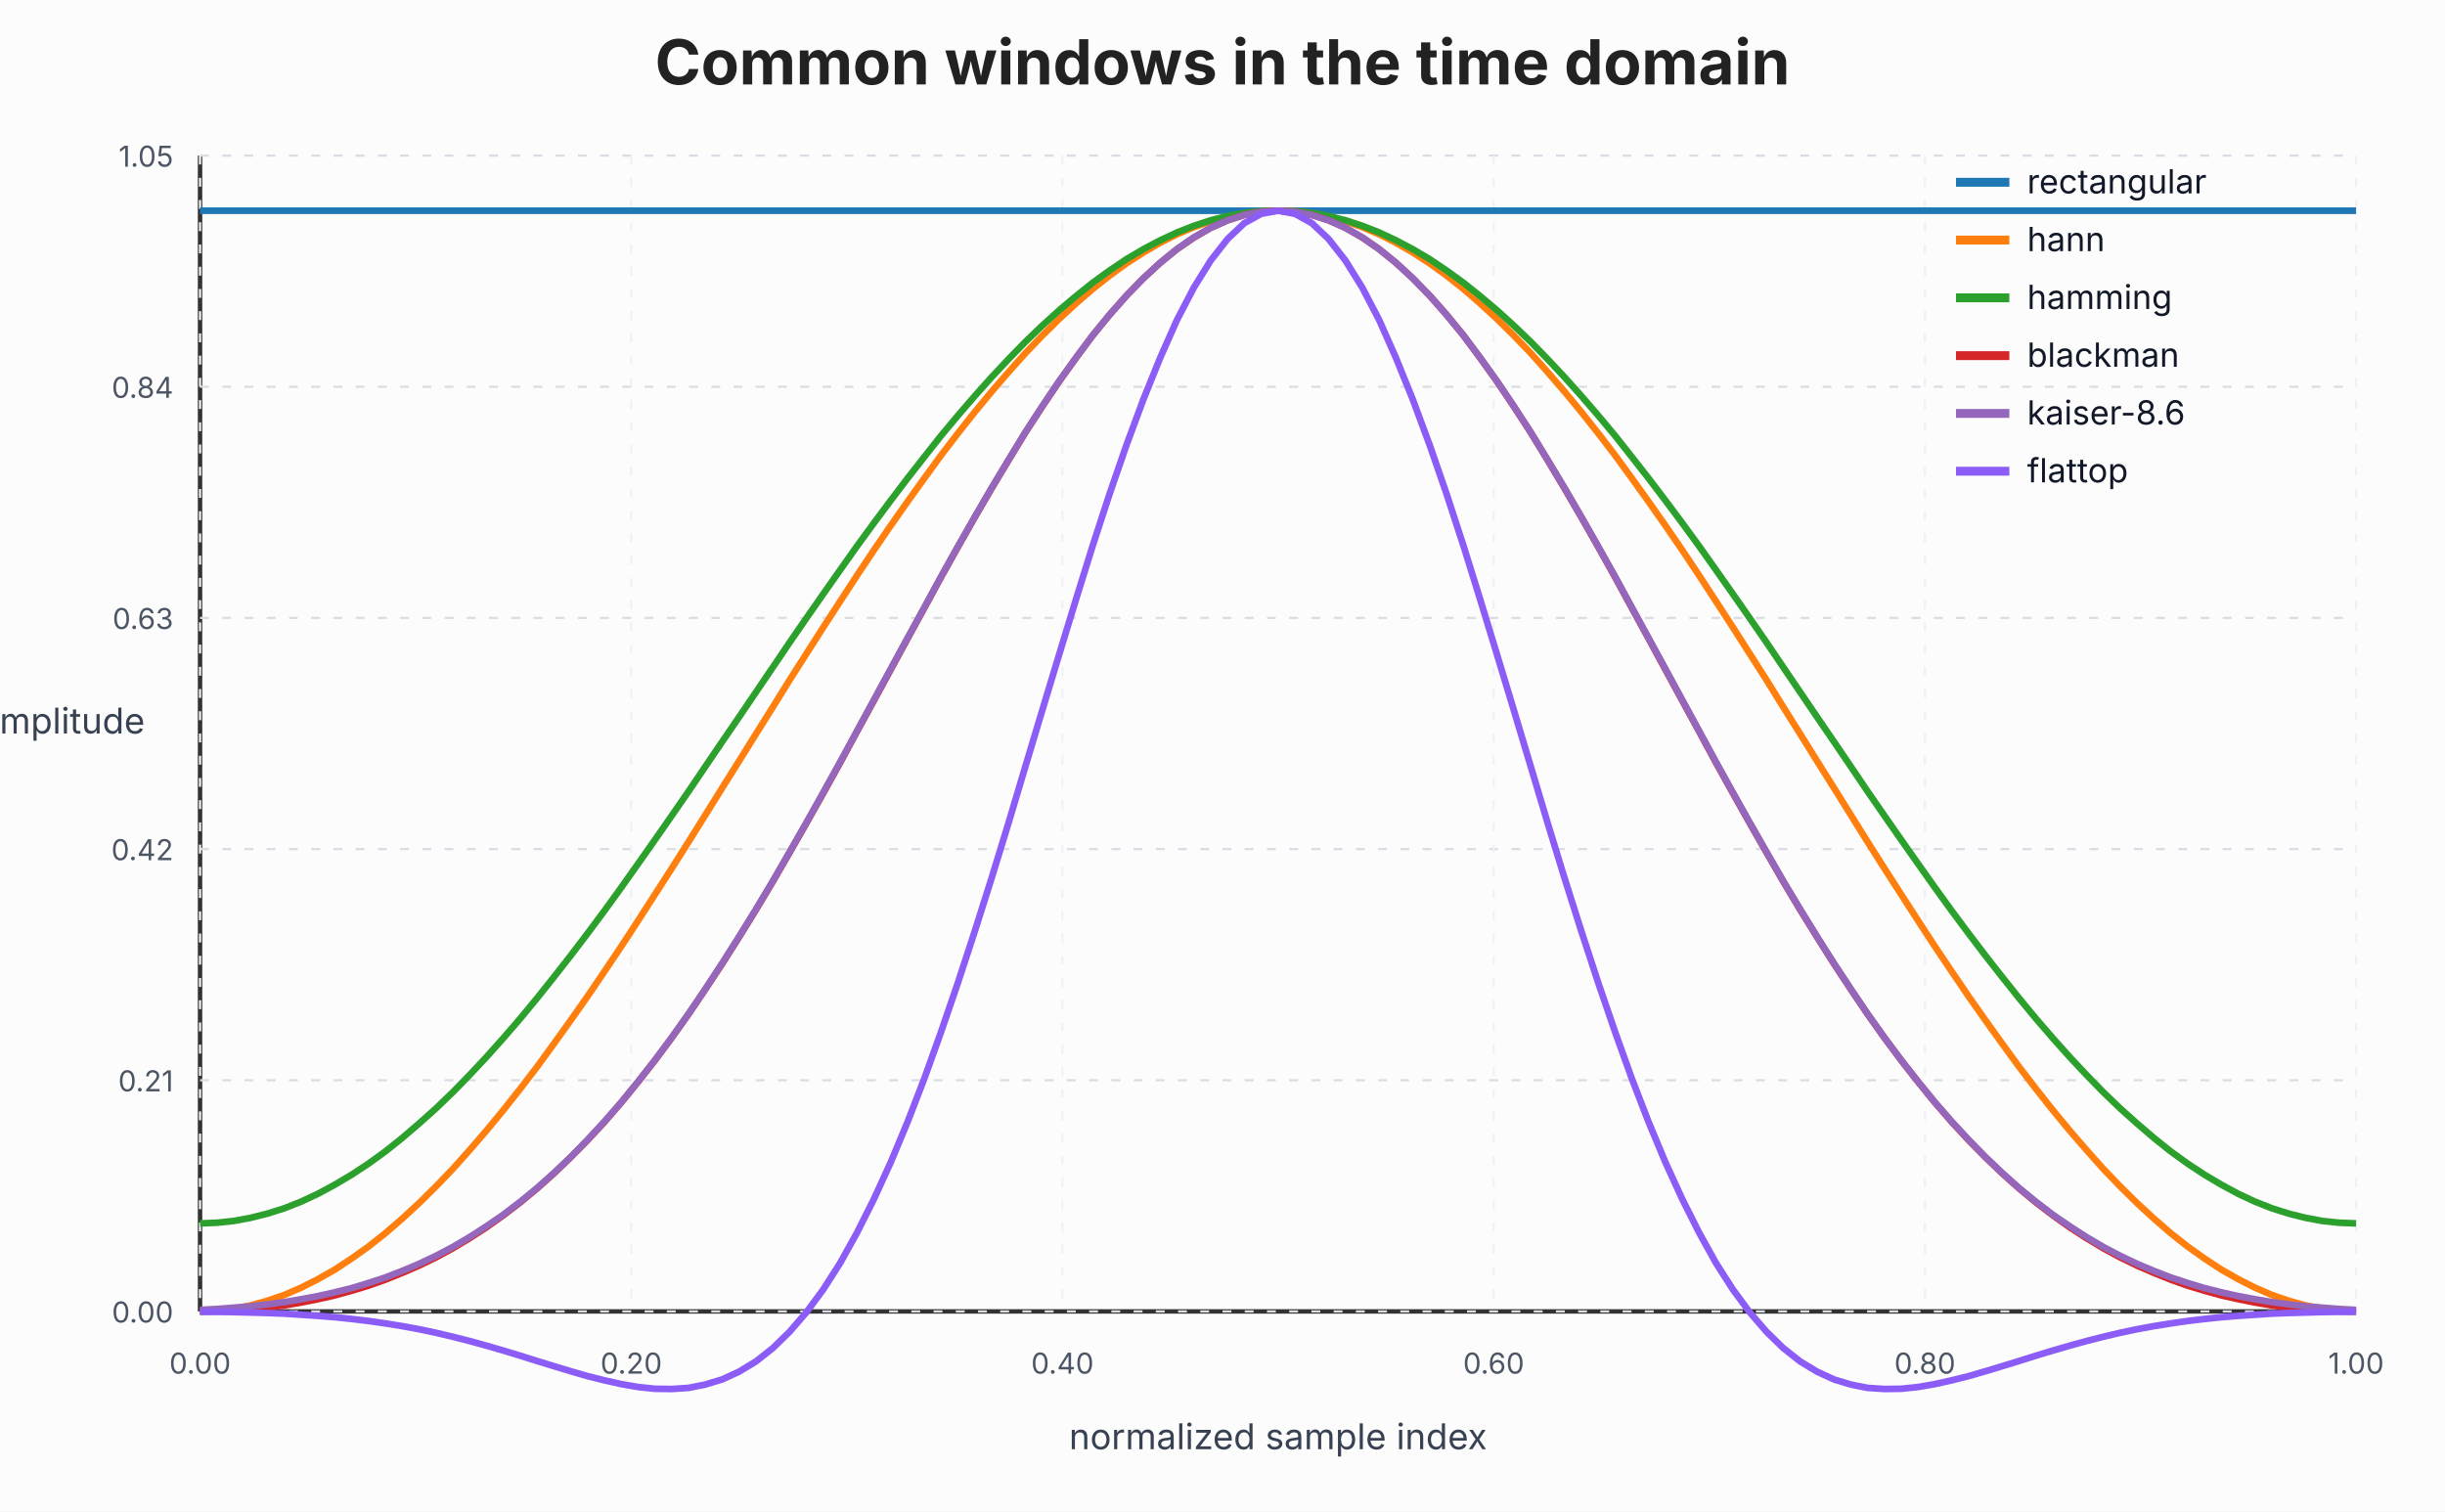
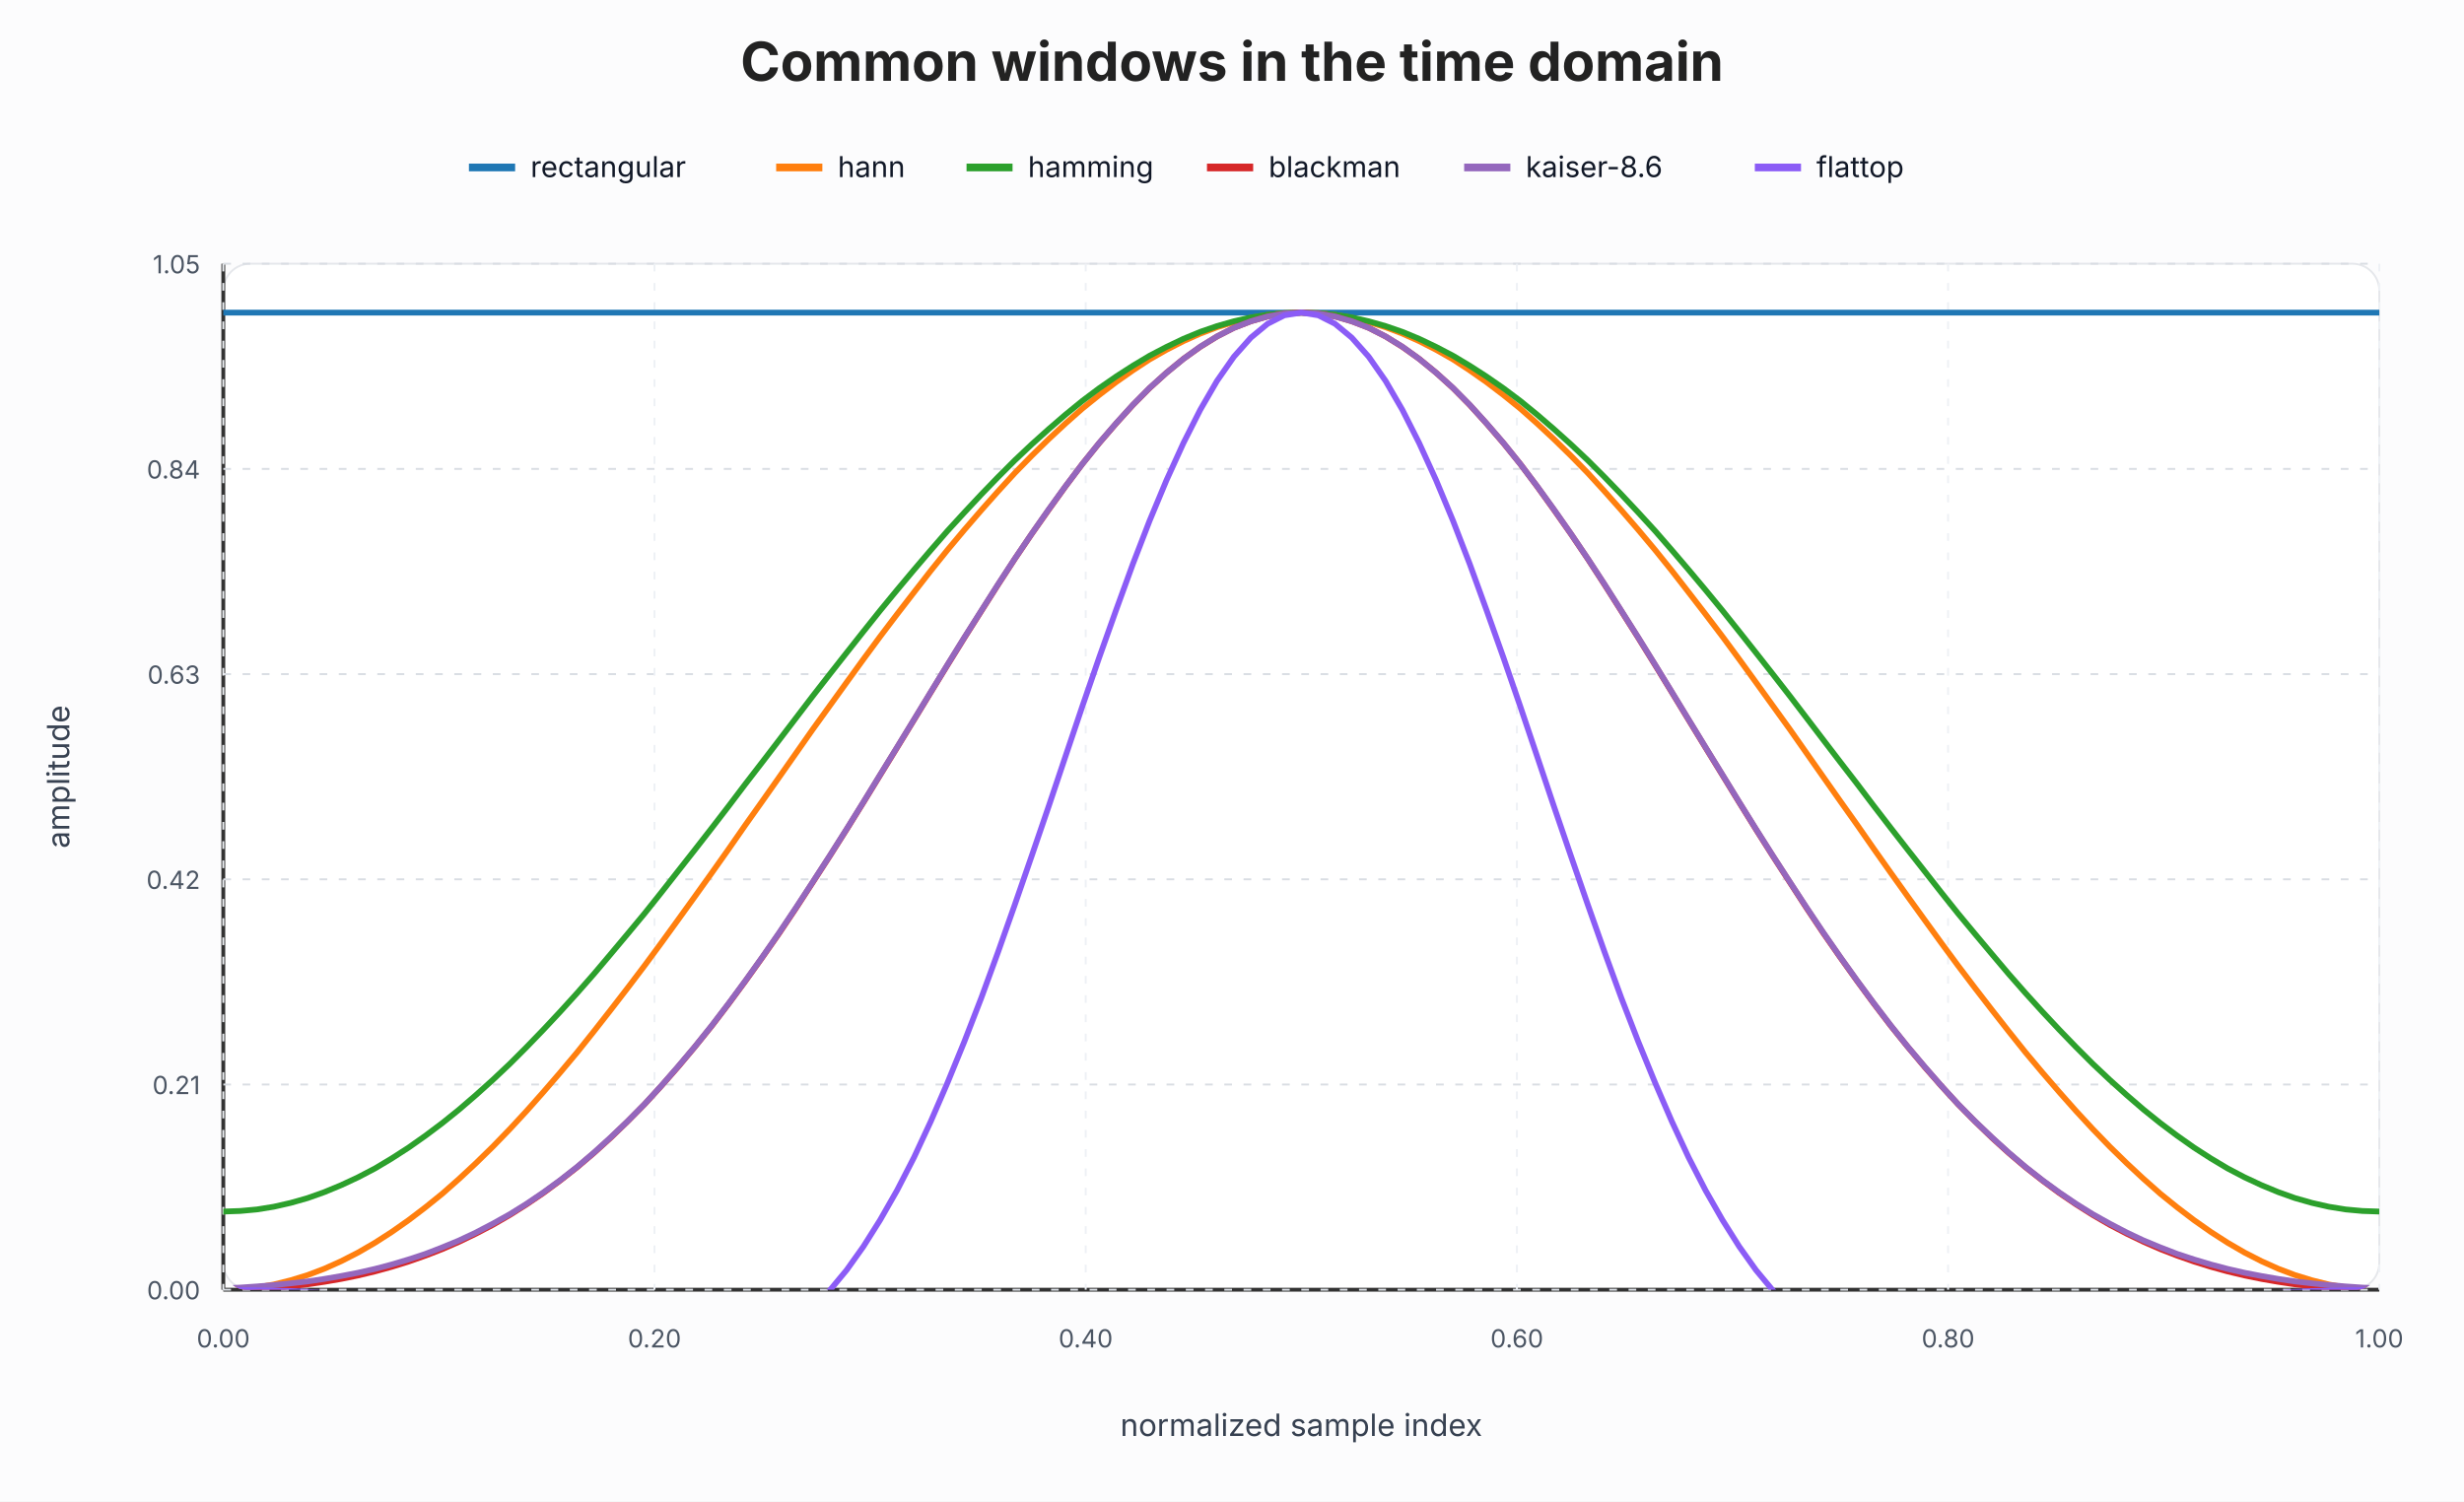
- <svg xmlns="http://www.w3.org/2000/svg" width="1100" height="680" viewBox="0 0 1100 680">
-   <rect width="1100" height="680" fill="#fcfcfd" />
-   <text x="550.0" y="38.0" fill="#222" font-size="28" font-family="Inter, Arial, sans-serif" text-anchor="middle" font-weight="700">Common windows in the time domain</text>
-   <line x1="90.0" y1="70.0" x2="90.0" y2="590.0" stroke="#333" stroke-width="2" />
-   <line x1="90.0" y1="590.0" x2="1060.0" y2="590.0" stroke="#333" stroke-width="2" />
-   <line x1="90.0" y1="590.0" x2="1060.0" y2="590.0" stroke="#d9dde3" stroke-width="1" stroke-dasharray="4 6" />
-   <text x="78.0" y="595.0" fill="#4b5563" font-size="13" font-family="Inter, Arial, sans-serif" text-anchor="end" font-weight="normal">0.00</text>
-   <line x1="90.0" y1="486.0" x2="1060.0" y2="486.0" stroke="#d9dde3" stroke-width="1" stroke-dasharray="4 6" />
-   <text x="78.0" y="491.0" fill="#4b5563" font-size="13" font-family="Inter, Arial, sans-serif" text-anchor="end" font-weight="normal">0.21</text>
-   <line x1="90.0" y1="382.0" x2="1060.0" y2="382.0" stroke="#d9dde3" stroke-width="1" stroke-dasharray="4 6" />
-   <text x="78.0" y="387.0" fill="#4b5563" font-size="13" font-family="Inter, Arial, sans-serif" text-anchor="end" font-weight="normal">0.42</text>
-   <line x1="90.0" y1="278.0" x2="1060.0" y2="278.0" stroke="#d9dde3" stroke-width="1" stroke-dasharray="4 6" />
-   <text x="78.0" y="283.0" fill="#4b5563" font-size="13" font-family="Inter, Arial, sans-serif" text-anchor="end" font-weight="normal">0.63</text>
-   <line x1="90.0" y1="174.0" x2="1060.0" y2="174.0" stroke="#d9dde3" stroke-width="1" stroke-dasharray="4 6" />
-   <text x="78.0" y="179.0" fill="#4b5563" font-size="13" font-family="Inter, Arial, sans-serif" text-anchor="end" font-weight="normal">0.84</text>
-   <line x1="90.0" y1="70.0" x2="1060.0" y2="70.0" stroke="#d9dde3" stroke-width="1" stroke-dasharray="4 6" />
-   <text x="78.0" y="75.0" fill="#4b5563" font-size="13" font-family="Inter, Arial, sans-serif" text-anchor="end" font-weight="normal">1.05</text>
-   <line x1="90.0" y1="70.0" x2="90.0" y2="590.0" stroke="#eef1f5" stroke-width="1" stroke-dasharray="4 6" />
-   <text x="90.0" y="618.0" fill="#4b5563" font-size="13" font-family="Inter, Arial, sans-serif" text-anchor="middle" font-weight="normal">0.00</text>
-   <line x1="284.0" y1="70.0" x2="284.0" y2="590.0" stroke="#eef1f5" stroke-width="1" stroke-dasharray="4 6" />
-   <text x="284.0" y="618.0" fill="#4b5563" font-size="13" font-family="Inter, Arial, sans-serif" text-anchor="middle" font-weight="normal">0.20</text>
-   <line x1="478.0" y1="70.0" x2="478.0" y2="590.0" stroke="#eef1f5" stroke-width="1" stroke-dasharray="4 6" />
-   <text x="478.0" y="618.0" fill="#4b5563" font-size="13" font-family="Inter, Arial, sans-serif" text-anchor="middle" font-weight="normal">0.40</text>
-   <line x1="672.0" y1="70.0" x2="672.0" y2="590.0" stroke="#eef1f5" stroke-width="1" stroke-dasharray="4 6" />
-   <text x="672.0" y="618.0" fill="#4b5563" font-size="13" font-family="Inter, Arial, sans-serif" text-anchor="middle" font-weight="normal">0.60</text>
-   <line x1="866.0" y1="70.0" x2="866.0" y2="590.0" stroke="#eef1f5" stroke-width="1" stroke-dasharray="4 6" />
-   <text x="866.0" y="618.0" fill="#4b5563" font-size="13" font-family="Inter, Arial, sans-serif" text-anchor="middle" font-weight="normal">0.80</text>
-   <line x1="1060.0" y1="70.0" x2="1060.0" y2="590.0" stroke="#eef1f5" stroke-width="1" stroke-dasharray="4 6" />
-   <text x="1060.0" y="618.0" fill="#4b5563" font-size="13" font-family="Inter, Arial, sans-serif" text-anchor="middle" font-weight="normal">1.00</text>
-   <polyline fill="none" stroke="#1f77b4" stroke-width="3" points="90.0,94.8 97.6,94.8 105.2,94.8 112.7,94.8 120.3,94.8 127.9,94.8 135.5,94.8 143.0,94.8 150.6,94.8 158.2,94.8 165.8,94.8 173.4,94.8 180.9,94.8 188.5,94.8 196.1,94.8 203.7,94.8 211.2,94.8 218.8,94.8 226.4,94.8 234.0,94.8 241.6,94.8 249.1,94.8 256.7,94.8 264.3,94.8 271.9,94.8 279.5,94.8 287.0,94.8 294.6,94.8 302.2,94.8 309.8,94.8 317.3,94.8 324.9,94.8 332.5,94.8 340.1,94.8 347.7,94.8 355.2,94.8 362.8,94.8 370.4,94.8 378.0,94.8 385.5,94.8 393.1,94.8 400.7,94.8 408.3,94.8 415.9,94.8 423.4,94.8 431.0,94.8 438.6,94.8 446.2,94.8 453.8,94.8 461.3,94.8 468.9,94.8 476.5,94.8 484.1,94.8 491.6,94.8 499.2,94.8 506.8,94.8 514.4,94.8 522.0,94.8 529.5,94.8 537.1,94.8 544.7,94.8 552.3,94.8 559.8,94.8 567.4,94.8 575.0,94.8 582.6,94.8 590.2,94.8 597.7,94.8 605.3,94.8 612.9,94.8 620.5,94.8 628.0,94.8 635.6,94.8 643.2,94.8 650.8,94.8 658.4,94.8 665.9,94.8 673.5,94.8 681.1,94.8 688.7,94.8 696.2,94.8 703.8,94.8 711.4,94.8 719.0,94.8 726.6,94.8 734.1,94.8 741.7,94.8 749.3,94.8 756.9,94.8 764.5,94.8 772.0,94.8 779.6,94.8 787.2,94.8 794.8,94.8 802.3,94.8 809.9,94.8 817.5,94.8 825.1,94.8 832.7,94.8 840.2,94.8 847.8,94.8 855.4,94.8 863.0,94.8 870.5,94.8 878.1,94.8 885.7,94.8 893.3,94.8 900.9,94.8 908.4,94.8 916.0,94.8 923.6,94.8 931.2,94.8 938.8,94.8 946.3,94.8 953.9,94.8 961.5,94.8 969.1,94.8 976.6,94.8 984.2,94.8 991.8,94.8 999.4,94.8 1007.0,94.8 1014.5,94.8 1022.1,94.8 1029.7,94.8 1037.3,94.8 1044.8,94.8 1052.4,94.8 1060.0,94.8" />
-   <polyline fill="none" stroke="#ff7f0e" stroke-width="3" points="90.0,590.0 97.6,589.7 105.2,588.8 112.7,587.3 120.3,585.2 127.9,582.6 135.5,579.3 143.0,575.5 150.6,571.2 158.2,566.2 165.8,560.8 173.4,554.8 180.9,548.3 188.5,541.3 196.1,533.8 203.7,525.9 211.2,517.5 218.8,508.7 226.4,499.5 234.0,489.9 241.6,480.0 249.1,469.7 256.7,459.1 264.3,448.3 271.9,437.1 279.5,425.8 287.0,414.3 294.6,402.5 302.2,390.7 309.8,378.7 317.3,366.7 324.9,354.5 332.5,342.4 340.1,330.2 347.7,318.1 355.2,306.0 362.8,294.1 370.4,282.2 378.0,270.5 385.5,259.0 393.1,247.6 400.7,236.5 408.3,225.7 415.9,215.1 423.4,204.8 431.0,194.9 438.6,185.3 446.2,176.1 453.8,167.3 461.3,158.9 468.9,151.0 476.5,143.5 484.1,136.5 491.6,130.0 499.2,124.0 506.8,118.5 514.4,113.6 522.0,109.2 529.5,105.4 537.1,102.2 544.7,99.5 552.3,97.4 559.8,96.0 567.4,95.1 575.0,94.8 582.6,95.1 590.2,96.0 597.7,97.4 605.3,99.5 612.9,102.2 620.5,105.4 628.0,109.2 635.6,113.6 643.2,118.5 650.8,124.0 658.4,130.0 665.9,136.5 673.5,143.5 681.1,151.0 688.7,158.9 696.2,167.3 703.8,176.1 711.4,185.3 719.0,194.9 726.6,204.8 734.1,215.1 741.7,225.7 749.3,236.5 756.9,247.6 764.5,259.0 772.0,270.5 779.6,282.2 787.2,294.1 794.8,306.0 802.3,318.1 809.9,330.2 817.5,342.4 825.1,354.5 832.7,366.7 840.2,378.7 847.8,390.7 855.4,402.5 863.0,414.3 870.5,425.8 878.1,437.1 885.7,448.3 893.3,459.1 900.9,469.7 908.4,480.0 916.0,489.9 923.6,499.5 931.2,508.7 938.8,517.5 946.3,525.9 953.9,533.8 961.5,541.3 969.1,548.3 976.6,554.8 984.2,560.8 991.8,566.2 999.4,571.2 1007.0,575.5 1014.5,579.3 1022.1,582.6 1029.7,585.2 1037.3,587.3 1044.8,588.8 1052.4,589.7 1060.0,590.0" />
-   <polyline fill="none" stroke="#2ca02c" stroke-width="3" points="90.0,550.4 97.6,550.1 105.2,549.3 112.7,547.9 120.3,546.0 127.9,543.6 135.5,540.6 143.0,537.1 150.6,533.0 158.2,528.5 165.8,523.5 173.4,518.0 180.9,512.0 188.5,505.5 196.1,498.7 203.7,491.4 211.2,483.7 218.8,475.6 226.4,467.1 234.0,458.3 241.6,449.1 249.1,439.7 256.7,430.0 264.3,420.0 271.9,409.8 279.5,399.3 287.0,388.7 294.6,377.9 302.2,367.0 309.8,356.0 317.3,344.9 324.9,333.7 332.5,322.6 340.1,311.4 347.7,300.2 355.2,289.1 362.8,278.1 370.4,267.2 378.0,256.4 385.5,245.8 393.1,235.4 400.7,225.2 408.3,215.2 415.9,205.5 423.4,196.0 431.0,186.9 438.6,178.1 446.2,169.6 453.8,161.5 461.3,153.8 468.9,146.5 476.5,139.6 484.1,133.2 491.6,127.2 499.2,121.7 506.8,116.6 514.4,112.1 522.0,108.1 529.5,104.6 537.1,101.6 544.7,99.1 552.3,97.2 559.8,95.9 567.4,95.0 575.0,94.8 582.6,95.0 590.2,95.9 597.7,97.2 605.3,99.1 612.9,101.6 620.5,104.6 628.0,108.1 635.6,112.1 643.2,116.6 650.8,121.7 658.4,127.2 665.9,133.2 673.5,139.6 681.1,146.5 688.7,153.8 696.2,161.5 703.8,169.6 711.4,178.1 719.0,186.9 726.6,196.0 734.1,205.5 741.7,215.2 749.3,225.2 756.9,235.4 764.5,245.8 772.0,256.4 779.6,267.2 787.2,278.1 794.8,289.1 802.3,300.2 809.9,311.4 817.5,322.6 825.1,333.7 832.7,344.9 840.2,356.0 847.8,367.0 855.4,377.9 863.0,388.7 870.5,399.3 878.1,409.8 885.7,420.0 893.3,430.0 900.9,439.7 908.4,449.1 916.0,458.3 923.6,467.1 931.2,475.6 938.8,483.7 946.3,491.4 953.9,498.7 961.5,505.5 969.1,512.0 976.6,518.0 984.2,523.5 991.8,528.5 999.4,533.0 1007.0,537.1 1014.5,540.6 1022.1,543.6 1029.7,546.0 1037.3,547.9 1044.8,549.3 1052.4,550.1 1060.0,550.4" />
-   <polyline fill="none" stroke="#d62728" stroke-width="3" points="90.0,590.0 97.6,589.9 105.2,589.6 112.7,589.0 120.3,588.3 127.9,587.3 135.5,586.0 143.0,584.5 150.6,582.8 158.2,580.7 165.8,578.4 173.4,575.7 180.9,572.7 188.5,569.4 196.1,565.7 203.7,561.6 211.2,557.1 218.8,552.2 226.4,546.8 234.0,541.0 241.6,534.7 249.1,528.0 256.7,520.7 264.3,513.0 271.9,504.8 279.5,496.0 287.0,486.8 294.6,477.1 302.2,466.9 309.8,456.2 317.3,445.1 324.9,433.6 332.5,421.6 340.1,409.3 347.7,396.6 355.2,383.6 362.8,370.3 370.4,356.8 378.0,343.1 385.5,329.2 393.1,315.3 400.7,301.3 408.3,287.3 415.9,273.4 423.4,259.6 431.0,246.0 438.6,232.6 446.2,219.6 453.8,206.9 461.3,194.6 468.9,182.9 476.5,171.6 484.1,161.0 491.6,150.9 499.2,141.6 506.8,133.0 514.4,125.2 522.0,118.2 529.5,112.1 537.1,106.9 544.7,102.5 552.3,99.1 559.8,96.7 567.4,95.3 575.0,94.8 582.6,95.3 590.2,96.7 597.7,99.1 605.3,102.5 612.9,106.9 620.5,112.1 628.0,118.2 635.6,125.2 643.2,133.0 650.8,141.6 658.4,150.9 665.9,161.0 673.5,171.6 681.1,182.9 688.7,194.6 696.2,206.9 703.8,219.6 711.4,232.6 719.0,246.0 726.6,259.6 734.1,273.4 741.7,287.3 749.3,301.3 756.9,315.3 764.5,329.2 772.0,343.1 779.6,356.8 787.2,370.3 794.8,383.6 802.3,396.6 809.9,409.3 817.5,421.6 825.1,433.6 832.7,445.1 840.2,456.2 847.8,466.9 855.4,477.1 863.0,486.8 870.5,496.0 878.1,504.8 885.7,513.0 893.3,520.7 900.9,528.0 908.4,534.7 916.0,541.0 923.6,546.8 931.2,552.2 938.8,557.1 946.3,561.6 953.9,565.7 961.5,569.4 969.1,572.7 976.6,575.7 984.2,578.4 991.8,580.7 999.4,582.8 1007.0,584.5 1014.5,586.0 1022.1,587.3 1029.7,588.3 1037.3,589.0 1044.8,589.6 1052.4,589.9 1060.0,590.0" />
-   <polyline fill="none" stroke="#9467bd" stroke-width="3" points="90.0,589.3 97.6,588.9 105.2,588.3 112.7,587.7 120.3,586.8 127.9,585.8 135.5,584.5 143.0,583.1 150.6,581.4 158.2,579.5 165.8,577.2 173.4,574.7 180.9,571.8 188.5,568.6 196.1,565.0 203.7,561.0 211.2,556.6 218.8,551.7 226.4,546.5 234.0,540.7 241.6,534.5 249.1,527.8 256.7,520.6 264.3,512.8 271.9,504.6 279.5,495.9 287.0,486.7 294.6,477.0 302.2,466.8 309.8,456.1 317.3,445.0 324.9,433.4 332.5,421.4 340.1,409.1 347.7,396.4 355.2,383.4 362.8,370.1 370.4,356.5 378.0,342.8 385.5,329.0 393.1,315.0 400.7,301.0 408.3,287.1 415.9,273.2 423.4,259.4 431.0,245.8 438.6,232.5 446.2,219.4 453.8,206.8 461.3,194.5 468.9,182.8 476.5,171.5 484.1,160.9 491.6,150.9 499.2,141.6 506.8,133.0 514.4,125.2 522.0,118.2 529.5,112.1 537.1,106.8 544.7,102.5 552.3,99.1 559.8,96.7 567.4,95.3 575.0,94.8 582.6,95.3 590.2,96.7 597.7,99.1 605.3,102.5 612.9,106.8 620.5,112.1 628.0,118.2 635.6,125.2 643.2,133.0 650.8,141.6 658.4,150.9 665.9,160.9 673.5,171.5 681.1,182.8 688.7,194.5 696.2,206.8 703.8,219.4 711.4,232.5 719.0,245.8 726.6,259.4 734.1,273.2 741.7,287.1 749.3,301.0 756.9,315.0 764.5,329.0 772.0,342.8 779.6,356.5 787.2,370.1 794.8,383.4 802.3,396.4 809.9,409.1 817.5,421.4 825.1,433.4 832.7,445.0 840.2,456.1 847.8,466.8 855.4,477.0 863.0,486.7 870.5,495.9 878.1,504.6 885.7,512.8 893.3,520.6 900.9,527.8 908.4,534.5 916.0,540.7 923.6,546.5 931.2,551.7 938.8,556.6 946.3,561.0 953.9,565.0 961.5,568.6 969.1,571.8 976.6,574.7 984.2,577.2 991.8,579.5 999.4,581.4 1007.0,583.1 1014.5,584.5 1022.1,585.8 1029.7,586.8 1037.3,587.7 1044.8,588.3 1052.4,588.9 1060.0,589.3" />
-   <polyline fill="none" stroke="#8b5cf6" stroke-width="3" points="90.0,590.2 97.6,590.2 105.2,590.3 112.7,590.5 120.3,590.7 127.9,591.0 135.5,591.5 143.0,592.0 150.6,592.6 158.2,593.4 165.8,594.3 173.4,595.4 180.9,596.6 188.5,598.0 196.1,599.6 203.7,601.4 211.2,603.3 218.8,605.4 226.4,607.6 234.0,609.9 241.6,612.3 249.1,614.6 256.7,616.9 264.3,619.1 271.9,621.0 279.5,622.7 287.0,624.0 294.6,624.8 302.2,624.9 309.8,624.4 317.3,622.9 324.9,620.6 332.5,617.1 340.1,612.5 347.7,606.5 355.2,599.2 362.8,590.4 370.4,580.1 378.0,568.2 385.5,554.7 393.1,539.6 400.7,523.0 408.3,504.8 415.9,485.1 423.4,464.2 431.0,442.0 438.6,418.8 446.2,394.8 453.8,370.0 461.3,344.9 468.9,319.6 476.5,294.5 484.1,269.6 491.6,245.5 499.2,222.2 506.8,200.2 514.4,179.7 522.0,160.9 529.5,144.0 537.1,129.4 544.7,117.2 552.3,107.5 559.8,100.4 567.4,96.2 575.0,94.8 582.6,96.2 590.2,100.4 597.7,107.5 605.3,117.2 612.9,129.4 620.5,144.0 628.0,160.9 635.6,179.7 643.2,200.2 650.8,222.2 658.4,245.5 665.9,269.6 673.5,294.5 681.1,319.6 688.7,344.9 696.2,370.0 703.8,394.8 711.4,418.8 719.0,442.0 726.6,464.2 734.1,485.1 741.7,504.8 749.3,523.0 756.9,539.6 764.5,554.7 772.0,568.2 779.6,580.1 787.2,590.4 794.8,599.2 802.3,606.5 809.9,612.5 817.5,617.1 825.1,620.6 832.7,622.9 840.2,624.4 847.8,624.9 855.4,624.8 863.0,624.0 870.5,622.7 878.1,621.0 885.7,619.1 893.3,616.9 900.9,614.6 908.4,612.3 916.0,609.9 923.6,607.6 931.2,605.4 938.8,603.3 946.3,601.4 953.9,599.6 961.5,598.0 969.1,596.6 976.6,595.4 984.2,594.3 991.8,593.4 999.4,592.6 1007.0,592.0 1014.5,591.5 1022.1,591.0 1029.7,590.7 1037.3,590.5 1044.8,590.3 1052.4,590.2 1060.0,590.2" />
-   <line x1="880.0" y1="82.0" x2="904.0" y2="82.0" stroke="#1f77b4" stroke-width="4" />
-   <text x="912.0" y="87.0" fill="#111827" font-size="15" font-family="Inter, Arial, sans-serif" text-anchor="start" font-weight="normal">rectangular</text>
-   <line x1="880.0" y1="108.0" x2="904.0" y2="108.0" stroke="#ff7f0e" stroke-width="4" />
-   <text x="912.0" y="113.0" fill="#111827" font-size="15" font-family="Inter, Arial, sans-serif" text-anchor="start" font-weight="normal">hann</text>
-   <line x1="880.0" y1="134.0" x2="904.0" y2="134.0" stroke="#2ca02c" stroke-width="4" />
-   <text x="912.0" y="139.0" fill="#111827" font-size="15" font-family="Inter, Arial, sans-serif" text-anchor="start" font-weight="normal">hamming</text>
-   <line x1="880.0" y1="160.0" x2="904.0" y2="160.0" stroke="#d62728" stroke-width="4" />
-   <text x="912.0" y="165.0" fill="#111827" font-size="15" font-family="Inter, Arial, sans-serif" text-anchor="start" font-weight="normal">blackman</text>
-   <line x1="880.0" y1="186.0" x2="904.0" y2="186.0" stroke="#9467bd" stroke-width="4" />
-   <text x="912.0" y="191.0" fill="#111827" font-size="15" font-family="Inter, Arial, sans-serif" text-anchor="start" font-weight="normal">kaiser-8.6</text>
-   <line x1="880.0" y1="212.0" x2="904.0" y2="212.0" stroke="#8b5cf6" stroke-width="4" />
-   <text x="912.0" y="217.0" fill="#111827" font-size="15" font-family="Inter, Arial, sans-serif" text-anchor="start" font-weight="normal">flattop</text>
-   <text x="575.0" y="652.0" fill="#374151" font-size="16" font-family="Inter, Arial, sans-serif" text-anchor="middle" font-weight="normal">normalized sample index</text>
-   <text x="28.0" y="330.0" fill="#374151" font-size="16" font-family="Inter, Arial, sans-serif" text-anchor="middle" font-weight="normal">amplitude</text>
+ <svg xmlns="http://www.w3.org/2000/svg" width="1280" height="780" viewBox="0 0 1280 780">
+   <defs>
+     <clipPath id="chart-plot-clip">
+       <rect x="116.0" y="137.0" width="1120.0" height="533.0" rx="12" />
+     </clipPath>
+   </defs>
+   <rect width="1280" height="780" fill="#fcfcfd" />
+   <text x="640.0" y="42.0" fill="#222" font-size="28" font-family="Inter, Arial, sans-serif" text-anchor="middle" font-weight="700">
+     <tspan x="640.0" dy="0.0" text-anchor="middle">Common windows in the time domain</tspan>
+   </text>
+   <line x1="243.6" y1="87.0" x2="267.6" y2="87.0" stroke="#1f77b4" stroke-width="4" />
+   <text x="275.6" y="92.0" fill="#111827" font-size="15" font-family="Inter, Arial, sans-serif" text-anchor="start" font-weight="normal">rectangular</text>
+   <line x1="403.2" y1="87.0" x2="427.2" y2="87.0" stroke="#ff7f0e" stroke-width="4" />
+   <text x="435.2" y="92.0" fill="#111827" font-size="15" font-family="Inter, Arial, sans-serif" text-anchor="start" font-weight="normal">hann</text>
+   <line x1="502.1" y1="87.0" x2="526.0" y2="87.0" stroke="#2ca02c" stroke-width="4" />
+   <text x="534.0" y="92.0" fill="#111827" font-size="15" font-family="Inter, Arial, sans-serif" text-anchor="start" font-weight="normal">hamming</text>
+   <line x1="627.0" y1="87.0" x2="651.0" y2="87.0" stroke="#d62728" stroke-width="4" />
+   <text x="659.0" y="92.0" fill="#111827" font-size="15" font-family="Inter, Arial, sans-serif" text-anchor="start" font-weight="normal">blackman</text>
+   <line x1="760.6" y1="87.0" x2="784.6" y2="87.0" stroke="#9467bd" stroke-width="4" />
+   <text x="792.6" y="92.0" fill="#111827" font-size="15" font-family="Inter, Arial, sans-serif" text-anchor="start" font-weight="normal">kaiser-8.6</text>
+   <line x1="911.6" y1="87.0" x2="935.6" y2="87.0" stroke="#8b5cf6" stroke-width="4" />
+   <text x="943.6" y="92.0" fill="#111827" font-size="15" font-family="Inter, Arial, sans-serif" text-anchor="start" font-weight="normal">flattop</text>
+   <rect x="116.0" y="137.0" width="1120.0" height="533.0" fill="#ffffff" stroke="#e5e7eb" rx="14" />
+   <line x1="116.0" y1="137.0" x2="116.0" y2="670.0" stroke="#333" stroke-width="2" />
+   <line x1="116.0" y1="670.0" x2="1236.0" y2="670.0" stroke="#333" stroke-width="2" />
+   <line x1="116.0" y1="670.0" x2="1236.0" y2="670.0" stroke="#d9dde3" stroke-width="1" stroke-dasharray="4 6" />
+   <text x="104.0" y="675.0" fill="#4b5563" font-size="13" font-family="Inter, Arial, sans-serif" text-anchor="end" font-weight="normal">0.00</text>
+   <line x1="116.0" y1="563.4" x2="1236.0" y2="563.4" stroke="#d9dde3" stroke-width="1" stroke-dasharray="4 6" />
+   <text x="104.0" y="568.4" fill="#4b5563" font-size="13" font-family="Inter, Arial, sans-serif" text-anchor="end" font-weight="normal">0.21</text>
+   <line x1="116.0" y1="456.8" x2="1236.0" y2="456.8" stroke="#d9dde3" stroke-width="1" stroke-dasharray="4 6" />
+   <text x="104.0" y="461.8" fill="#4b5563" font-size="13" font-family="Inter, Arial, sans-serif" text-anchor="end" font-weight="normal">0.42</text>
+   <line x1="116.0" y1="350.2" x2="1236.0" y2="350.2" stroke="#d9dde3" stroke-width="1" stroke-dasharray="4 6" />
+   <text x="104.0" y="355.2" fill="#4b5563" font-size="13" font-family="Inter, Arial, sans-serif" text-anchor="end" font-weight="normal">0.63</text>
+   <line x1="116.0" y1="243.6" x2="1236.0" y2="243.6" stroke="#d9dde3" stroke-width="1" stroke-dasharray="4 6" />
+   <text x="104.0" y="248.6" fill="#4b5563" font-size="13" font-family="Inter, Arial, sans-serif" text-anchor="end" font-weight="normal">0.84</text>
+   <line x1="116.0" y1="137.0" x2="1236.0" y2="137.0" stroke="#d9dde3" stroke-width="1" stroke-dasharray="4 6" />
+   <text x="104.0" y="142.0" fill="#4b5563" font-size="13" font-family="Inter, Arial, sans-serif" text-anchor="end" font-weight="normal">1.05</text>
+   <line x1="116.0" y1="137.0" x2="116.0" y2="670.0" stroke="#eef1f5" stroke-width="1" stroke-dasharray="4 6" />
+   <text x="116.0" y="700.0" fill="#4b5563" font-size="13" font-family="Inter, Arial, sans-serif" text-anchor="middle" font-weight="normal">0.00</text>
+   <line x1="340.0" y1="137.0" x2="340.0" y2="670.0" stroke="#eef1f5" stroke-width="1" stroke-dasharray="4 6" />
+   <text x="340.0" y="700.0" fill="#4b5563" font-size="13" font-family="Inter, Arial, sans-serif" text-anchor="middle" font-weight="normal">0.20</text>
+   <line x1="564.0" y1="137.0" x2="564.0" y2="670.0" stroke="#eef1f5" stroke-width="1" stroke-dasharray="4 6" />
+   <text x="564.0" y="700.0" fill="#4b5563" font-size="13" font-family="Inter, Arial, sans-serif" text-anchor="middle" font-weight="normal">0.40</text>
+   <line x1="788.0" y1="137.0" x2="788.0" y2="670.0" stroke="#eef1f5" stroke-width="1" stroke-dasharray="4 6" />
+   <text x="788.0" y="700.0" fill="#4b5563" font-size="13" font-family="Inter, Arial, sans-serif" text-anchor="middle" font-weight="normal">0.60</text>
+   <line x1="1012.0" y1="137.0" x2="1012.0" y2="670.0" stroke="#eef1f5" stroke-width="1" stroke-dasharray="4 6" />
+   <text x="1012.0" y="700.0" fill="#4b5563" font-size="13" font-family="Inter, Arial, sans-serif" text-anchor="middle" font-weight="normal">0.80</text>
+   <line x1="1236.0" y1="137.0" x2="1236.0" y2="670.0" stroke="#eef1f5" stroke-width="1" stroke-dasharray="4 6" />
+   <text x="1236.0" y="700.0" fill="#4b5563" font-size="13" font-family="Inter, Arial, sans-serif" text-anchor="middle" font-weight="normal">1.00</text>
+   <g clip-path="url(#chart-plot-clip)">
+     <polyline fill="none" stroke="#1f77b4" stroke-width="3" stroke-linejoin="round" stroke-linecap="round" points="116.0,162.4 124.8,162.4 133.5,162.4 142.2,162.4 151.0,162.4 159.8,162.4 168.5,162.4 177.2,162.4 186.0,162.4 194.8,162.4 203.5,162.4 212.2,162.4 221.0,162.4 229.8,162.4 238.5,162.4 247.2,162.4 256.0,162.4 264.8,162.4 273.5,162.4 282.2,162.4 291.0,162.4 299.8,162.4 308.5,162.4 317.2,162.4 326.0,162.4 334.8,162.4 343.5,162.4 352.2,162.4 361.0,162.4 369.8,162.4 378.5,162.4 387.2,162.4 396.0,162.4 404.8,162.4 413.5,162.4 422.2,162.4 431.0,162.4 439.8,162.4 448.5,162.4 457.2,162.4 466.0,162.4 474.8,162.4 483.5,162.4 492.2,162.4 501.0,162.4 509.8,162.4 518.5,162.4 527.2,162.4 536.0,162.4 544.8,162.4 553.5,162.4 562.2,162.4 571.0,162.4 579.8,162.4 588.5,162.4 597.2,162.4 606.0,162.4 614.8,162.4 623.5,162.4 632.2,162.4 641.0,162.4 649.8,162.4 658.5,162.4 667.2,162.4 676.0,162.4 684.8,162.4 693.5,162.4 702.2,162.4 711.0,162.4 719.8,162.4 728.5,162.4 737.2,162.4 746.0,162.4 754.8,162.4 763.5,162.4 772.2,162.4 781.0,162.4 789.8,162.4 798.5,162.4 807.2,162.4 816.0,162.4 824.8,162.4 833.5,162.4 842.2,162.4 851.0,162.4 859.8,162.4 868.5,162.4 877.2,162.4 886.0,162.4 894.8,162.4 903.5,162.4 912.2,162.4 921.0,162.4 929.8,162.4 938.5,162.4 947.2,162.4 956.0,162.4 964.8,162.4 973.5,162.4 982.2,162.4 991.0,162.4 999.8,162.4 1008.5,162.4 1017.2,162.4 1026.0,162.4 1034.8,162.4 1043.5,162.4 1052.2,162.4 1061.0,162.4 1069.8,162.4 1078.5,162.4 1087.2,162.4 1096.0,162.4 1104.8,162.4 1113.5,162.4 1122.2,162.4 1131.0,162.4 1139.8,162.4 1148.5,162.4 1157.2,162.4 1166.0,162.4 1174.8,162.4 1183.5,162.4 1192.2,162.4 1201.0,162.4 1209.8,162.4 1218.5,162.4 1227.2,162.4 1236.0,162.4" />
+     <polyline fill="none" stroke="#ff7f0e" stroke-width="3" stroke-linejoin="round" stroke-linecap="round" points="116.0,670.0 124.8,669.7 133.5,668.8 142.2,667.3 151.0,665.1 159.8,662.4 168.5,659.1 177.2,655.2 186.0,650.7 194.8,645.6 203.5,640.0 212.2,633.9 221.0,627.2 229.8,620.1 238.5,612.4 247.2,604.3 256.0,595.7 264.8,586.6 273.5,577.2 282.2,567.4 291.0,557.2 299.8,546.7 308.5,535.8 317.2,524.7 326.0,513.3 334.8,501.7 343.5,489.9 352.2,477.9 361.0,465.7 369.8,453.4 378.5,441.1 387.2,428.6 396.0,416.2 404.8,403.7 413.5,391.3 422.2,378.9 431.0,366.7 439.8,354.5 448.5,342.5 457.2,330.7 466.0,319.1 474.8,307.7 483.5,296.5 492.2,285.7 501.0,275.2 509.8,265.0 518.5,255.2 527.2,245.7 536.0,236.7 544.8,228.1 553.5,220.0 562.2,212.3 571.0,205.2 579.8,198.5 588.5,192.4 597.2,186.7 606.0,181.7 614.8,177.2 623.5,173.3 632.2,170.0 641.0,167.3 649.8,165.1 658.5,163.6 667.2,162.7 676.0,162.4 684.8,162.7 693.5,163.6 702.2,165.1 711.0,167.3 719.8,170.0 728.5,173.3 737.2,177.2 746.0,181.7 754.8,186.7 763.5,192.4 772.2,198.5 781.0,205.2 789.8,212.3 798.5,220.0 807.2,228.1 816.0,236.7 824.8,245.7 833.5,255.2 842.2,265.0 851.0,275.2 859.8,285.7 868.5,296.5 877.2,307.7 886.0,319.1 894.8,330.7 903.5,342.5 912.2,354.5 921.0,366.7 929.8,378.9 938.5,391.3 947.2,403.7 956.0,416.2 964.8,428.6 973.5,441.1 982.2,453.4 991.0,465.7 999.8,477.9 1008.5,489.9 1017.2,501.7 1026.0,513.3 1034.8,524.7 1043.5,535.8 1052.2,546.7 1061.0,557.2 1069.8,567.4 1078.5,577.2 1087.2,586.6 1096.0,595.7 1104.8,604.3 1113.5,612.4 1122.2,620.1 1131.0,627.2 1139.8,633.9 1148.5,640.0 1157.2,645.6 1166.0,650.7 1174.8,655.2 1183.5,659.1 1192.2,662.4 1201.0,665.1 1209.8,667.3 1218.5,668.8 1227.2,669.7 1236.0,670.0" />
+     <polyline fill="none" stroke="#2ca02c" stroke-width="3" stroke-linejoin="round" stroke-linecap="round" points="116.0,629.4 124.8,629.1 133.5,628.3 142.2,626.9 151.0,624.9 159.8,622.4 168.5,619.3 177.2,615.7 186.0,611.6 194.8,607.0 203.5,601.8 212.2,596.2 221.0,590.0 229.8,583.4 238.5,576.4 247.2,568.9 256.0,561.0 264.8,552.7 273.5,544.0 282.2,535.0 291.0,525.6 299.8,515.9 308.5,506.0 317.2,495.7 326.0,485.2 334.8,474.6 343.5,463.7 352.2,452.6 361.0,441.4 369.8,430.1 378.5,418.8 387.2,407.3 396.0,395.9 404.8,384.4 413.5,373.0 422.2,361.6 431.0,350.3 439.8,339.1 448.5,328.1 457.2,317.2 466.0,306.5 474.8,296.0 483.5,285.8 492.2,275.8 501.0,266.2 509.8,256.8 518.5,247.8 527.2,239.1 536.0,230.8 544.8,222.9 553.5,215.4 562.2,208.3 571.0,201.7 579.8,195.6 588.5,190.0 597.2,184.8 606.0,180.2 614.8,176.0 623.5,172.4 632.2,169.4 641.0,166.9 649.8,164.9 658.5,163.5 667.2,162.7 676.0,162.4 684.8,162.7 693.5,163.5 702.2,164.9 711.0,166.9 719.8,169.4 728.5,172.4 737.2,176.0 746.0,180.2 754.8,184.8 763.5,190.0 772.2,195.6 781.0,201.7 789.8,208.3 798.5,215.4 807.2,222.9 816.0,230.8 824.8,239.1 833.5,247.8 842.2,256.8 851.0,266.2 859.8,275.8 868.5,285.8 877.2,296.0 886.0,306.5 894.8,317.2 903.5,328.1 912.2,339.1 921.0,350.3 929.8,361.6 938.5,373.0 947.2,384.4 956.0,395.9 964.8,407.3 973.5,418.8 982.2,430.1 991.0,441.4 999.8,452.6 1008.5,463.7 1017.2,474.6 1026.0,485.2 1034.8,495.7 1043.5,506.0 1052.2,515.9 1061.0,525.6 1069.8,535.0 1078.5,544.0 1087.2,552.7 1096.0,561.0 1104.8,568.9 1113.5,576.4 1122.2,583.4 1131.0,590.0 1139.8,596.2 1148.5,601.8 1157.2,607.0 1166.0,611.6 1174.8,615.7 1183.5,619.3 1192.2,622.4 1201.0,624.9 1209.8,626.9 1218.5,628.3 1227.2,629.1 1236.0,629.4" />
+     <polyline fill="none" stroke="#d62728" stroke-width="3" stroke-linejoin="round" stroke-linecap="round" points="116.0,670.0 124.8,669.9 133.5,669.6 142.2,669.0 151.0,668.2 159.8,667.2 168.5,665.9 177.2,664.4 186.0,662.6 194.8,660.5 203.5,658.1 212.2,655.4 221.0,652.3 229.8,648.9 238.5,645.1 247.2,640.9 256.0,636.3 264.8,631.2 273.5,625.7 282.2,619.8 291.0,613.3 299.8,606.4 308.5,599.0 317.2,591.1 326.0,582.6 334.8,573.7 343.5,564.2 352.2,554.3 361.0,543.8 369.8,532.9 378.5,521.5 387.2,509.7 396.0,497.4 404.8,484.8 413.5,471.8 422.2,458.4 431.0,444.8 439.8,430.9 448.5,416.9 457.2,402.7 466.0,388.4 474.8,374.0 483.5,359.7 492.2,345.5 501.0,331.3 509.8,317.4 518.5,303.7 527.2,290.3 536.0,277.3 544.8,264.8 553.5,252.7 562.2,241.1 571.0,230.2 579.8,220.0 588.5,210.4 597.2,201.6 606.0,193.6 614.8,186.4 623.5,180.2 632.2,174.8 641.0,170.3 649.8,166.9 658.5,164.4 667.2,162.9 676.0,162.4 684.8,162.9 693.5,164.4 702.2,166.9 711.0,170.3 719.8,174.8 728.5,180.2 737.2,186.4 746.0,193.6 754.8,201.6 763.5,210.4 772.2,220.0 781.0,230.2 789.8,241.1 798.5,252.7 807.2,264.8 816.0,277.3 824.8,290.3 833.5,303.7 842.2,317.4 851.0,331.3 859.8,345.5 868.5,359.7 877.2,374.0 886.0,388.4 894.8,402.7 903.5,416.9 912.2,430.9 921.0,444.8 929.8,458.4 938.5,471.8 947.2,484.8 956.0,497.4 964.8,509.7 973.5,521.5 982.2,532.9 991.0,543.8 999.8,554.3 1008.5,564.2 1017.2,573.7 1026.0,582.6 1034.8,591.1 1043.5,599.0 1052.2,606.4 1061.0,613.3 1069.8,619.8 1078.5,625.7 1087.2,631.2 1096.0,636.3 1104.8,640.9 1113.5,645.1 1122.2,648.9 1131.0,652.3 1139.8,655.4 1148.5,658.1 1157.2,660.5 1166.0,662.6 1174.8,664.4 1183.5,665.9 1192.2,667.2 1201.0,668.2 1209.8,669.0 1218.5,669.6 1227.2,669.9 1236.0,670.0" />
+     <polyline fill="none" stroke="#9467bd" stroke-width="3" stroke-linejoin="round" stroke-linecap="round" points="116.0,669.3 124.8,668.9 133.5,668.3 142.2,667.6 151.0,666.7 159.8,665.7 168.5,664.4 177.2,662.9 186.0,661.2 194.8,659.2 203.5,656.9 212.2,654.3 221.0,651.4 229.8,648.0 238.5,644.4 247.2,640.3 256.0,635.7 264.8,630.8 273.5,625.4 282.2,619.5 291.0,613.1 299.8,606.2 308.5,598.8 317.2,590.9 326.0,582.5 334.8,573.6 343.5,564.1 352.2,554.1 361.0,543.7 369.8,532.7 378.5,521.3 387.2,509.5 396.0,497.2 404.8,484.5 413.5,471.5 422.2,458.2 431.0,444.6 439.8,430.7 448.5,416.7 457.2,402.5 466.0,388.2 474.8,373.8 483.5,359.5 492.2,345.3 501.0,331.1 509.8,317.2 518.5,303.5 527.2,290.2 536.0,277.2 544.8,264.6 553.5,252.6 562.2,241.1 571.0,230.1 579.8,219.9 588.5,210.3 597.2,201.5 606.0,193.6 614.8,186.4 623.5,180.1 632.2,174.8 641.0,170.3 649.8,166.9 658.5,164.4 667.2,162.9 676.0,162.4 684.8,162.9 693.5,164.4 702.2,166.9 711.0,170.3 719.8,174.8 728.5,180.1 737.2,186.4 746.0,193.6 754.8,201.5 763.5,210.3 772.2,219.9 781.0,230.1 789.8,241.1 798.5,252.6 807.2,264.6 816.0,277.2 824.8,290.2 833.5,303.5 842.2,317.2 851.0,331.1 859.8,345.3 868.5,359.5 877.2,373.8 886.0,388.2 894.8,402.5 903.5,416.7 912.2,430.7 921.0,444.6 929.8,458.2 938.5,471.5 947.2,484.5 956.0,497.2 964.8,509.5 973.5,521.3 982.2,532.7 991.0,543.7 999.8,554.1 1008.5,564.1 1017.2,573.6 1026.0,582.5 1034.8,590.9 1043.5,598.8 1052.2,606.2 1061.0,613.1 1069.8,619.5 1078.5,625.4 1087.2,630.8 1096.0,635.7 1104.8,640.3 1113.5,644.4 1122.2,648.0 1131.0,651.4 1139.8,654.3 1148.5,656.9 1157.2,659.2 1166.0,661.2 1174.8,662.9 1183.5,664.4 1192.2,665.7 1201.0,666.7 1209.8,667.6 1218.5,668.3 1227.2,668.9 1236.0,669.3" />
+     <polyline fill="none" stroke="#8b5cf6" stroke-width="3" stroke-linejoin="round" stroke-linecap="round" points="116.0,670.2 124.8,670.2 133.5,670.3 142.2,670.5 151.0,670.7 159.8,671.1 168.5,671.5 177.2,672.0 186.0,672.7 194.8,673.5 203.5,674.4 212.2,675.5 221.0,676.8 229.8,678.2 238.5,679.9 247.2,681.7 256.0,683.6 264.8,685.8 273.5,688.0 282.2,690.4 291.0,692.8 299.8,695.2 308.5,697.6 317.2,699.8 326.0,701.8 334.8,703.5 343.5,704.8 352.2,705.6 361.0,705.8 369.8,705.2 378.5,703.8 387.2,701.3 396.0,697.8 404.8,693.0 413.5,686.9 422.2,679.4 431.0,670.4 439.8,659.8 448.5,647.6 457.2,633.8 466.0,618.4 474.8,601.3 483.5,582.6 492.2,562.5 501.0,541.0 509.8,518.3 518.5,494.5 527.2,469.9 536.0,444.5 544.8,418.8 553.5,392.9 562.2,367.1 571.0,341.6 579.8,316.9 588.5,293.0 597.2,270.5 606.0,249.4 614.8,230.1 623.5,212.9 632.2,197.9 641.0,185.3 649.8,175.4 658.5,168.2 667.2,163.8 676.0,162.4 684.8,163.8 693.5,168.2 702.2,175.4 711.0,185.3 719.8,197.9 728.5,212.9 737.2,230.1 746.0,249.4 754.8,270.5 763.5,293.0 772.2,316.9 781.0,341.6 789.8,367.1 798.5,392.9 807.2,418.8 816.0,444.5 824.8,469.9 833.5,494.5 842.2,518.3 851.0,541.0 859.8,562.5 868.5,582.6 877.2,601.3 886.0,618.4 894.8,633.8 903.5,647.6 912.2,659.8 921.0,670.4 929.8,679.4 938.5,686.9 947.2,693.0 956.0,697.8 964.8,701.3 973.5,703.8 982.2,705.2 991.0,705.8 999.8,705.6 1008.5,704.8 1017.2,703.5 1026.0,701.8 1034.8,699.8 1043.5,697.6 1052.2,695.2 1061.0,692.8 1069.8,690.4 1078.5,688.0 1087.2,685.8 1096.0,683.6 1104.8,681.7 1113.5,679.9 1122.2,678.2 1131.0,676.8 1139.8,675.5 1148.5,674.4 1157.2,673.5 1166.0,672.7 1174.8,672.0 1183.5,671.5 1192.2,671.1 1201.0,670.7 1209.8,670.5 1218.5,670.3 1227.2,670.2 1236.0,670.2" />
+   </g>
+   <text x="676.0" y="746.0" fill="#374151" font-size="16" font-family="Inter, Arial, sans-serif" text-anchor="middle" font-weight="normal">normalized sample index</text>
+   <text x="36.0" y="403.5" fill="#374151" font-size="16" font-family="Inter, Arial, sans-serif" text-anchor="middle" transform="rotate(-90 36 403.5)">amplitude</text>
</svg>
